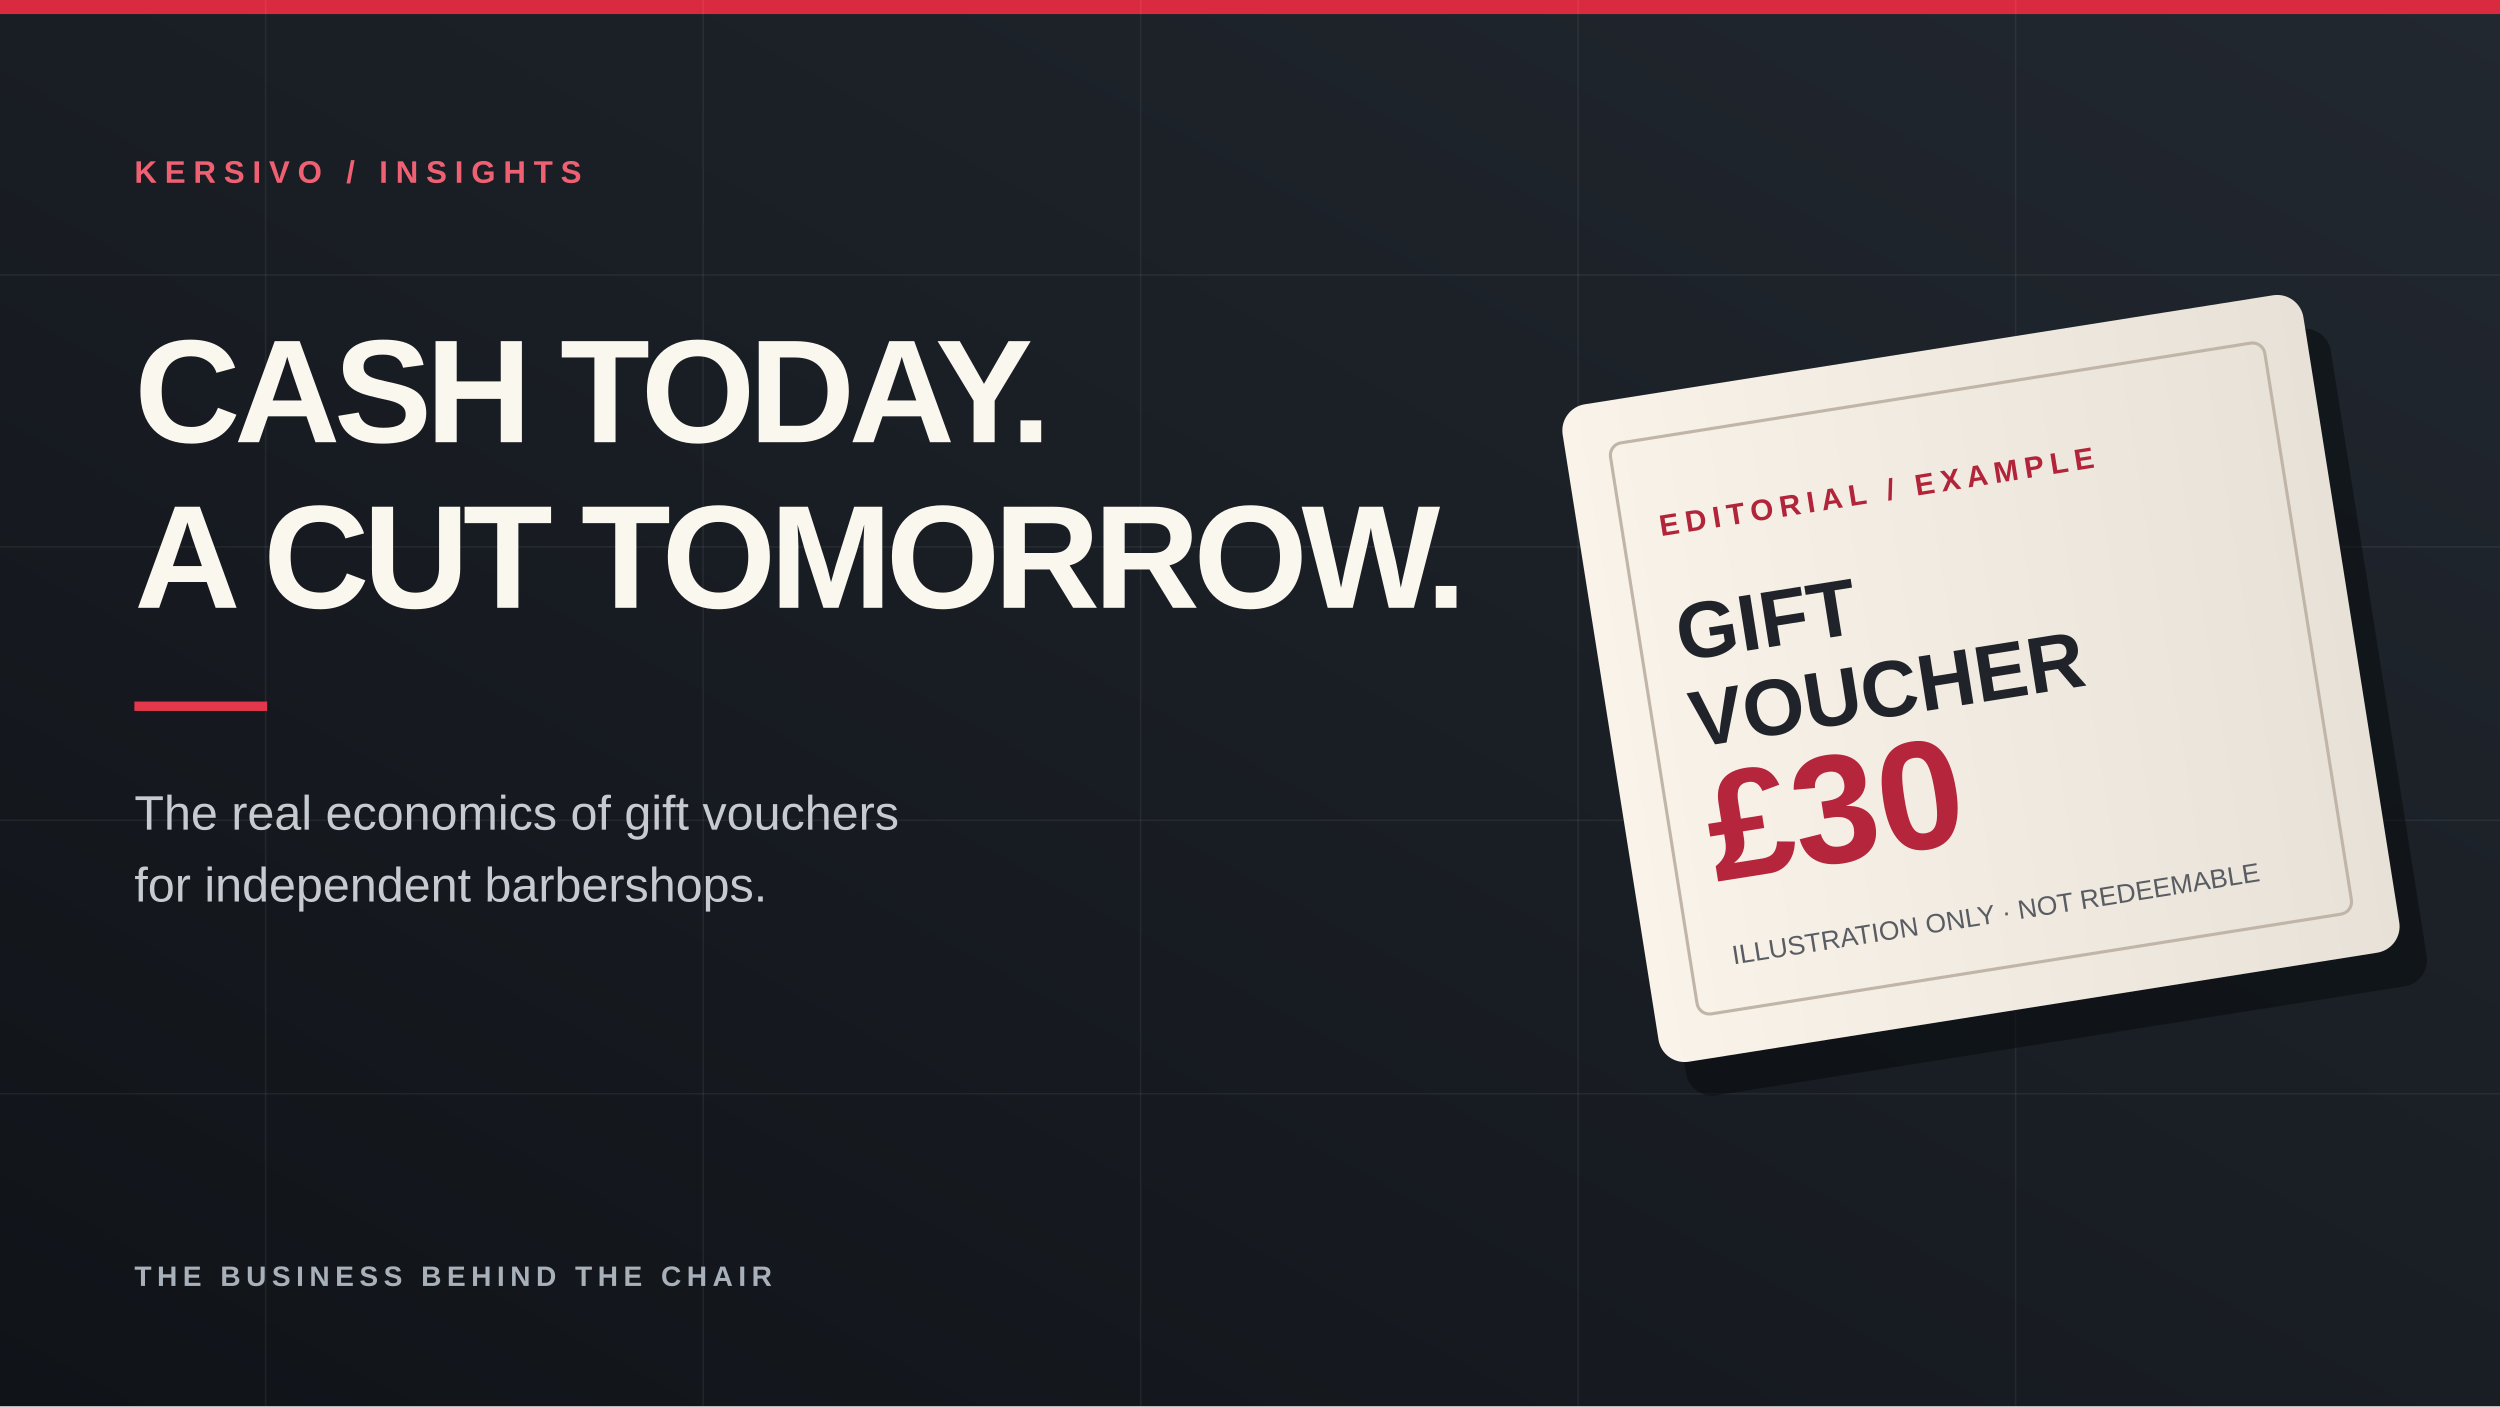
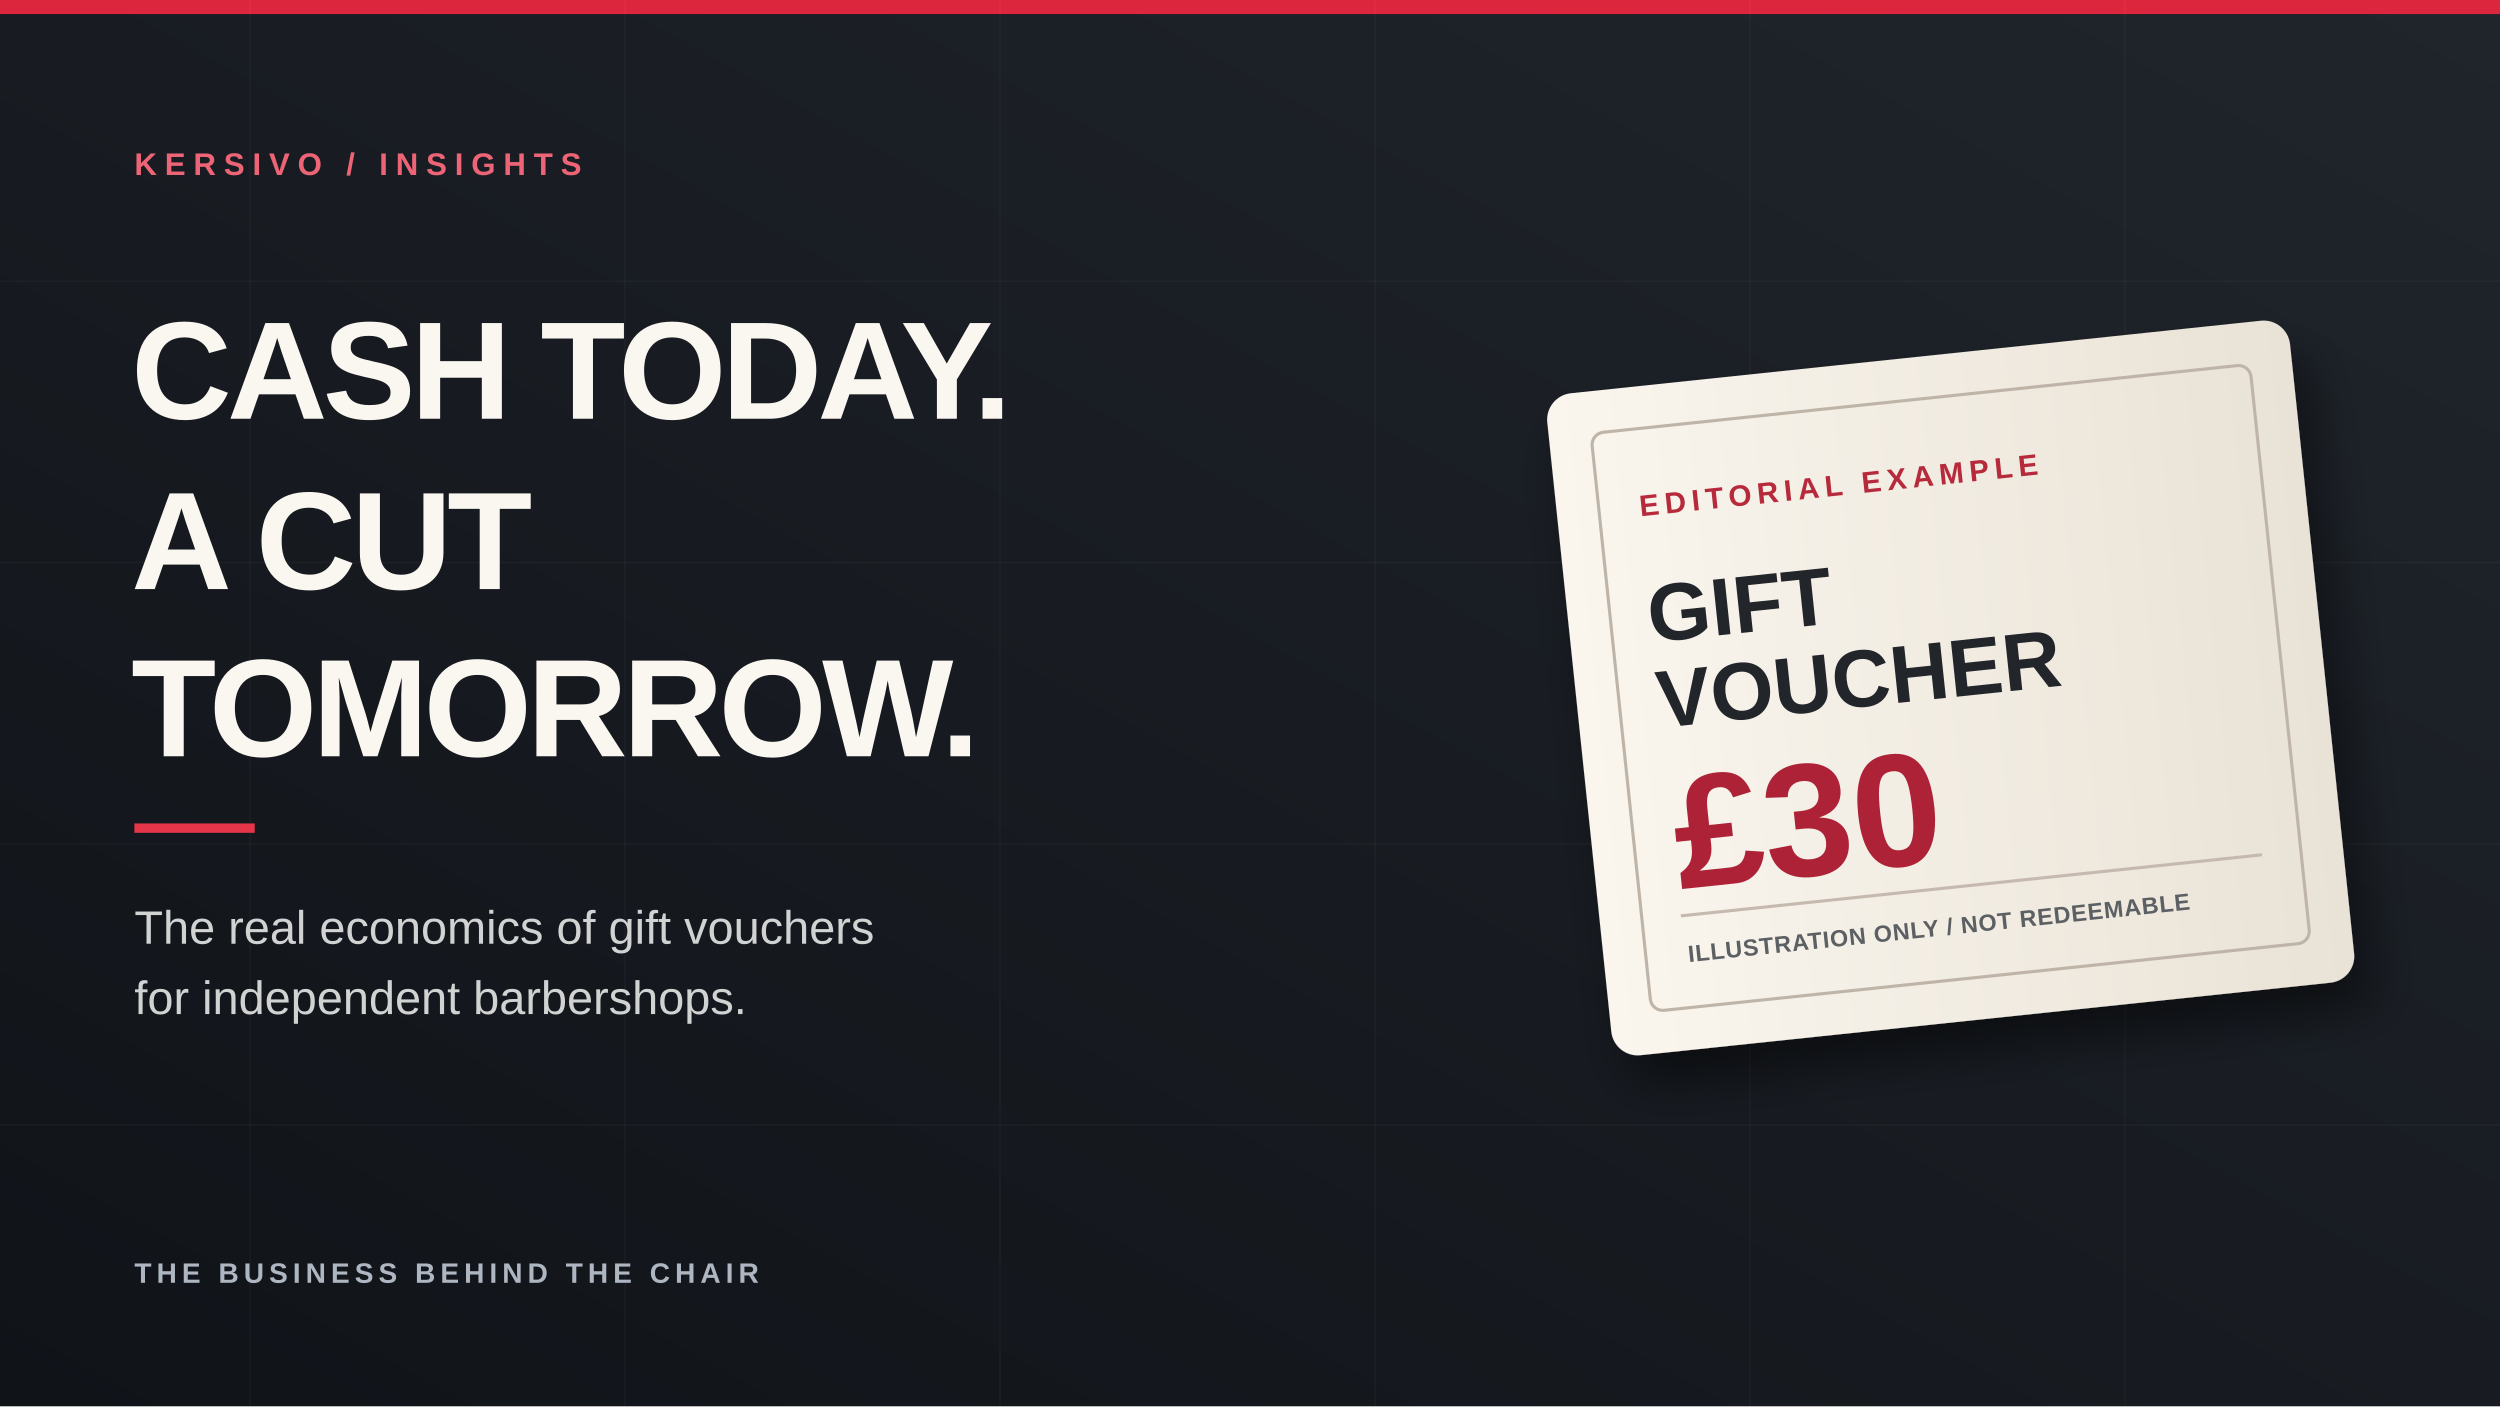
- <svg xmlns="http://www.w3.org/2000/svg" viewBox="0 0 1600 900" role="img" aria-labelledby="t d">
+ <svg xmlns="http://www.w3.org/2000/svg" viewBox="0 0 1600 900" role="img" aria-labelledby="title description">
  <defs>
-     <linearGradient id="bg" x1="0" x2="1" y1="1" y2="0">
+     <linearGradient id="background" x1="0" y1="1" x2="1" y2="0">
      <stop stop-color="#101318" />
-       <stop offset="1" stop-color="#222830" />
+       <stop offset="1" stop-color="#20252c" />
    </linearGradient>
    <linearGradient id="paper" x1="0" x2="1">
-       <stop stop-color="#f9f3e9" />
-       <stop offset="1" stop-color="#e7e1d7" />
+       <stop stop-color="#faf6ee" />
+       <stop offset="1" stop-color="#e9e2d6" />
    </linearGradient>
+     <filter id="shadow" x="-30%" y="-30%" width="170%" height="170%">
+       <feDropShadow dx="9" dy="21" stdDeviation="15" flood-color="#040608" flood-opacity=".46" />
+     </filter>
  </defs>
-   <rect width="1600" height="900" fill="url(#bg)" />
-   <path d="M0 0H1600V9H0z" fill="#da2a40" />
-   <g stroke="#ffffff" stroke-opacity=".06">
-     <path d="M0 176H1600M0 350H1600M0 525H1600M0 700H1600" />
-     <path d="M170 0V900M450 0V900M730 0V900M1010 0V900M1290 0V900" />
+   <rect width="1600" height="900" fill="url(#background)" />
+   <path d="M0 0H1600V9H0z" fill="#dc263d" />
+   <g stroke="#ffffff" stroke-opacity=".035" stroke-width="1">
+     <path d="M0 180H1600M0 360H1600M0 540H1600M0 720H1600" />
+     <path d="M160 0V900M400 0V900M640 0V900M880 0V900M1120 0V900M1360 0V900" />
  </g>
  <g font-family="Arial,Helvetica,sans-serif">
-     <text x="86" y="117" font-size="20" fill="#ef6072" font-weight="800" letter-spacing="5">KERSIVO / INSIGHTS</text>
-     <text x="86" y="283" font-size="94" fill="#faf7ef" font-weight="800" letter-spacing="-4">CASH TODAY.</text>
-     <text x="86" y="389" font-size="94" fill="#faf7ef" font-weight="800" letter-spacing="-4">A CUT TOMORROW.</text>
-     <rect x="86" y="449" width="85" height="6" fill="#e3374b" />
-     <text x="86" y="531" font-size="31" fill="#c6cbd1">The real economics of gift vouchers</text>
-     <text x="86" y="577" font-size="31" fill="#c6cbd1">for independent barbershops.</text>
-     <g transform="translate(1030 225) rotate(-9 215 225)">
-       <rect x="14" y="24" width="480" height="426" rx="17" fill="#060a0c" opacity=".5" />
-       <rect width="480" height="426" rx="17" fill="url(#paper)" />
-       <rect x="28" y="28" width="424" height="370" rx="8" fill="none" stroke="#c0b5a7" stroke-width="2" />
-       <text x="52" y="91" font-size="19" letter-spacing="4" fill="#b22439" font-weight="800">EDITORIAL / EXAMPLE</text>
-       <text x="52" y="172" font-size="51" fill="#202329" font-weight="750">GIFT</text>
-       <text x="52" y="228" font-size="51" fill="#202329" font-weight="750">VOUCHER</text>
-       <text x="52" y="315" font-size="99" fill="#b5253b" font-weight="800">£30</text>
-       <text x="55" y="369" font-size="17" fill="#595d63">ILLUSTRATION ONLY · NOT REDEEMABLE</text>
-     </g>
-     <text x="86" y="823" fill="#a8b0ba" font-size="18" letter-spacing="3.5" font-weight="750">THE BUSINESS BEHIND THE CHAIR</text>
+     <text x="86" y="112" font-size="20" font-weight="800" letter-spacing="5" fill="#ec6475">KERSIVO / INSIGHTS</text>
+     <text x="84" y="268" font-size="89" font-weight="900" letter-spacing="-3" fill="#f9f7f0">CASH TODAY.</text>
+     <text x="84" y="377" font-size="89" font-weight="900" letter-spacing="-3" fill="#f9f7f0">A CUT</text>
+     <text x="84" y="484" font-size="89" font-weight="900" letter-spacing="-3" fill="#f9f7f0">TOMORROW.</text>
+     <rect x="86" y="527" width="77" height="6" fill="#e53549" />
+     <text x="86" y="604" font-size="30" fill="#d1d2d2">The real economics of gift vouchers</text>
+     <text x="86" y="649" font-size="30" fill="#d1d2d2">for independent barbershops.</text>
+     <text x="86" y="821" fill="#aeb6c1" font-size="18" letter-spacing="3.2" font-weight="800">THE BUSINESS BEHIND THE CHAIR</text>
+   </g>
+   <g transform="translate(1010 228) rotate(-6 232 218)" filter="url(#shadow)" font-family="Arial,Helvetica,sans-serif">
+     <rect width="478" height="426" rx="17" fill="url(#paper)" />
+     <rect x="27" y="27" width="424" height="372" rx="8" fill="none" stroke="#bfb4a8" stroke-width="2" />
+     <text x="53" y="83" font-size="19" letter-spacing="3.6" font-weight="800" fill="#b72a3b">EDITORIAL EXAMPLE</text>
+     <text x="51" y="164" font-size="52" font-weight="850" fill="#22252b">GIFT</text>
+     <text x="51" y="219" font-size="52" font-weight="850" fill="#22252b">VOUCHER</text>
+     <text x="53" y="323" font-size="103" font-weight="900" fill="#ae2338">£30</text>
+     <path d="M52 340H426" stroke="#c6bab0" stroke-width="2" />
+     <text x="54" y="370" font-size="15" font-weight="700" fill="#5b6064" letter-spacing=".5">ILLUSTRATION ONLY / NOT REDEEMABLE</text>
  </g>
</svg>
